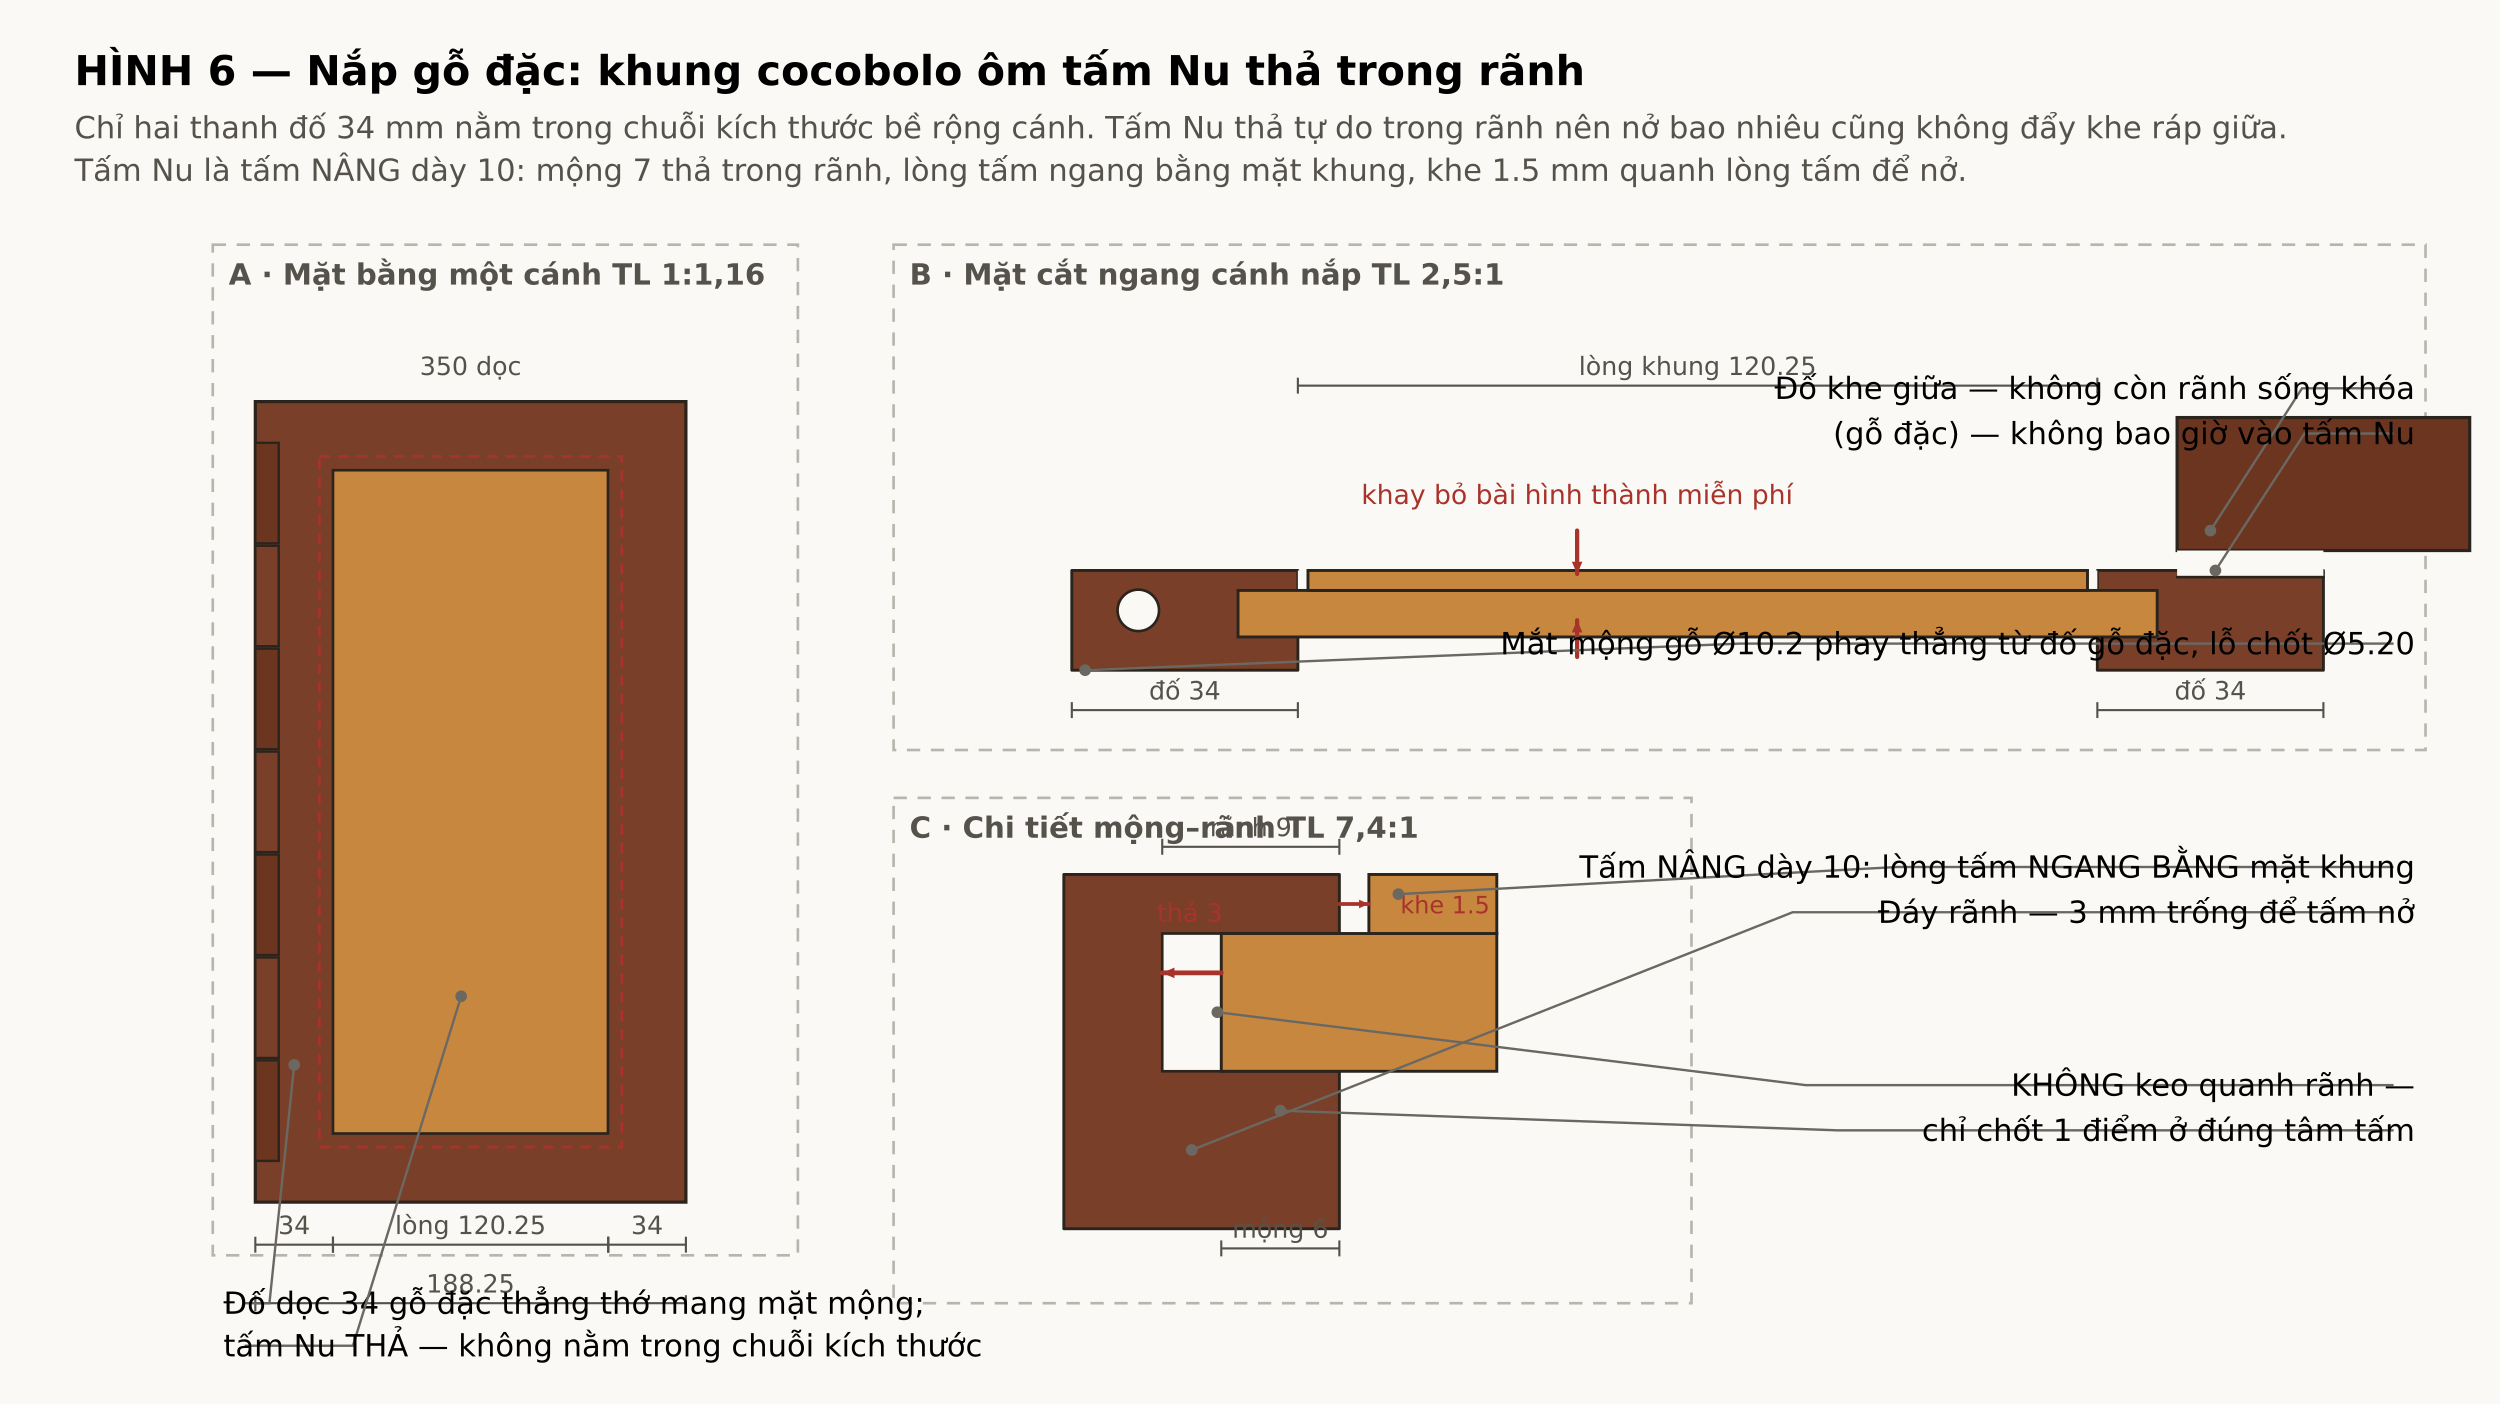
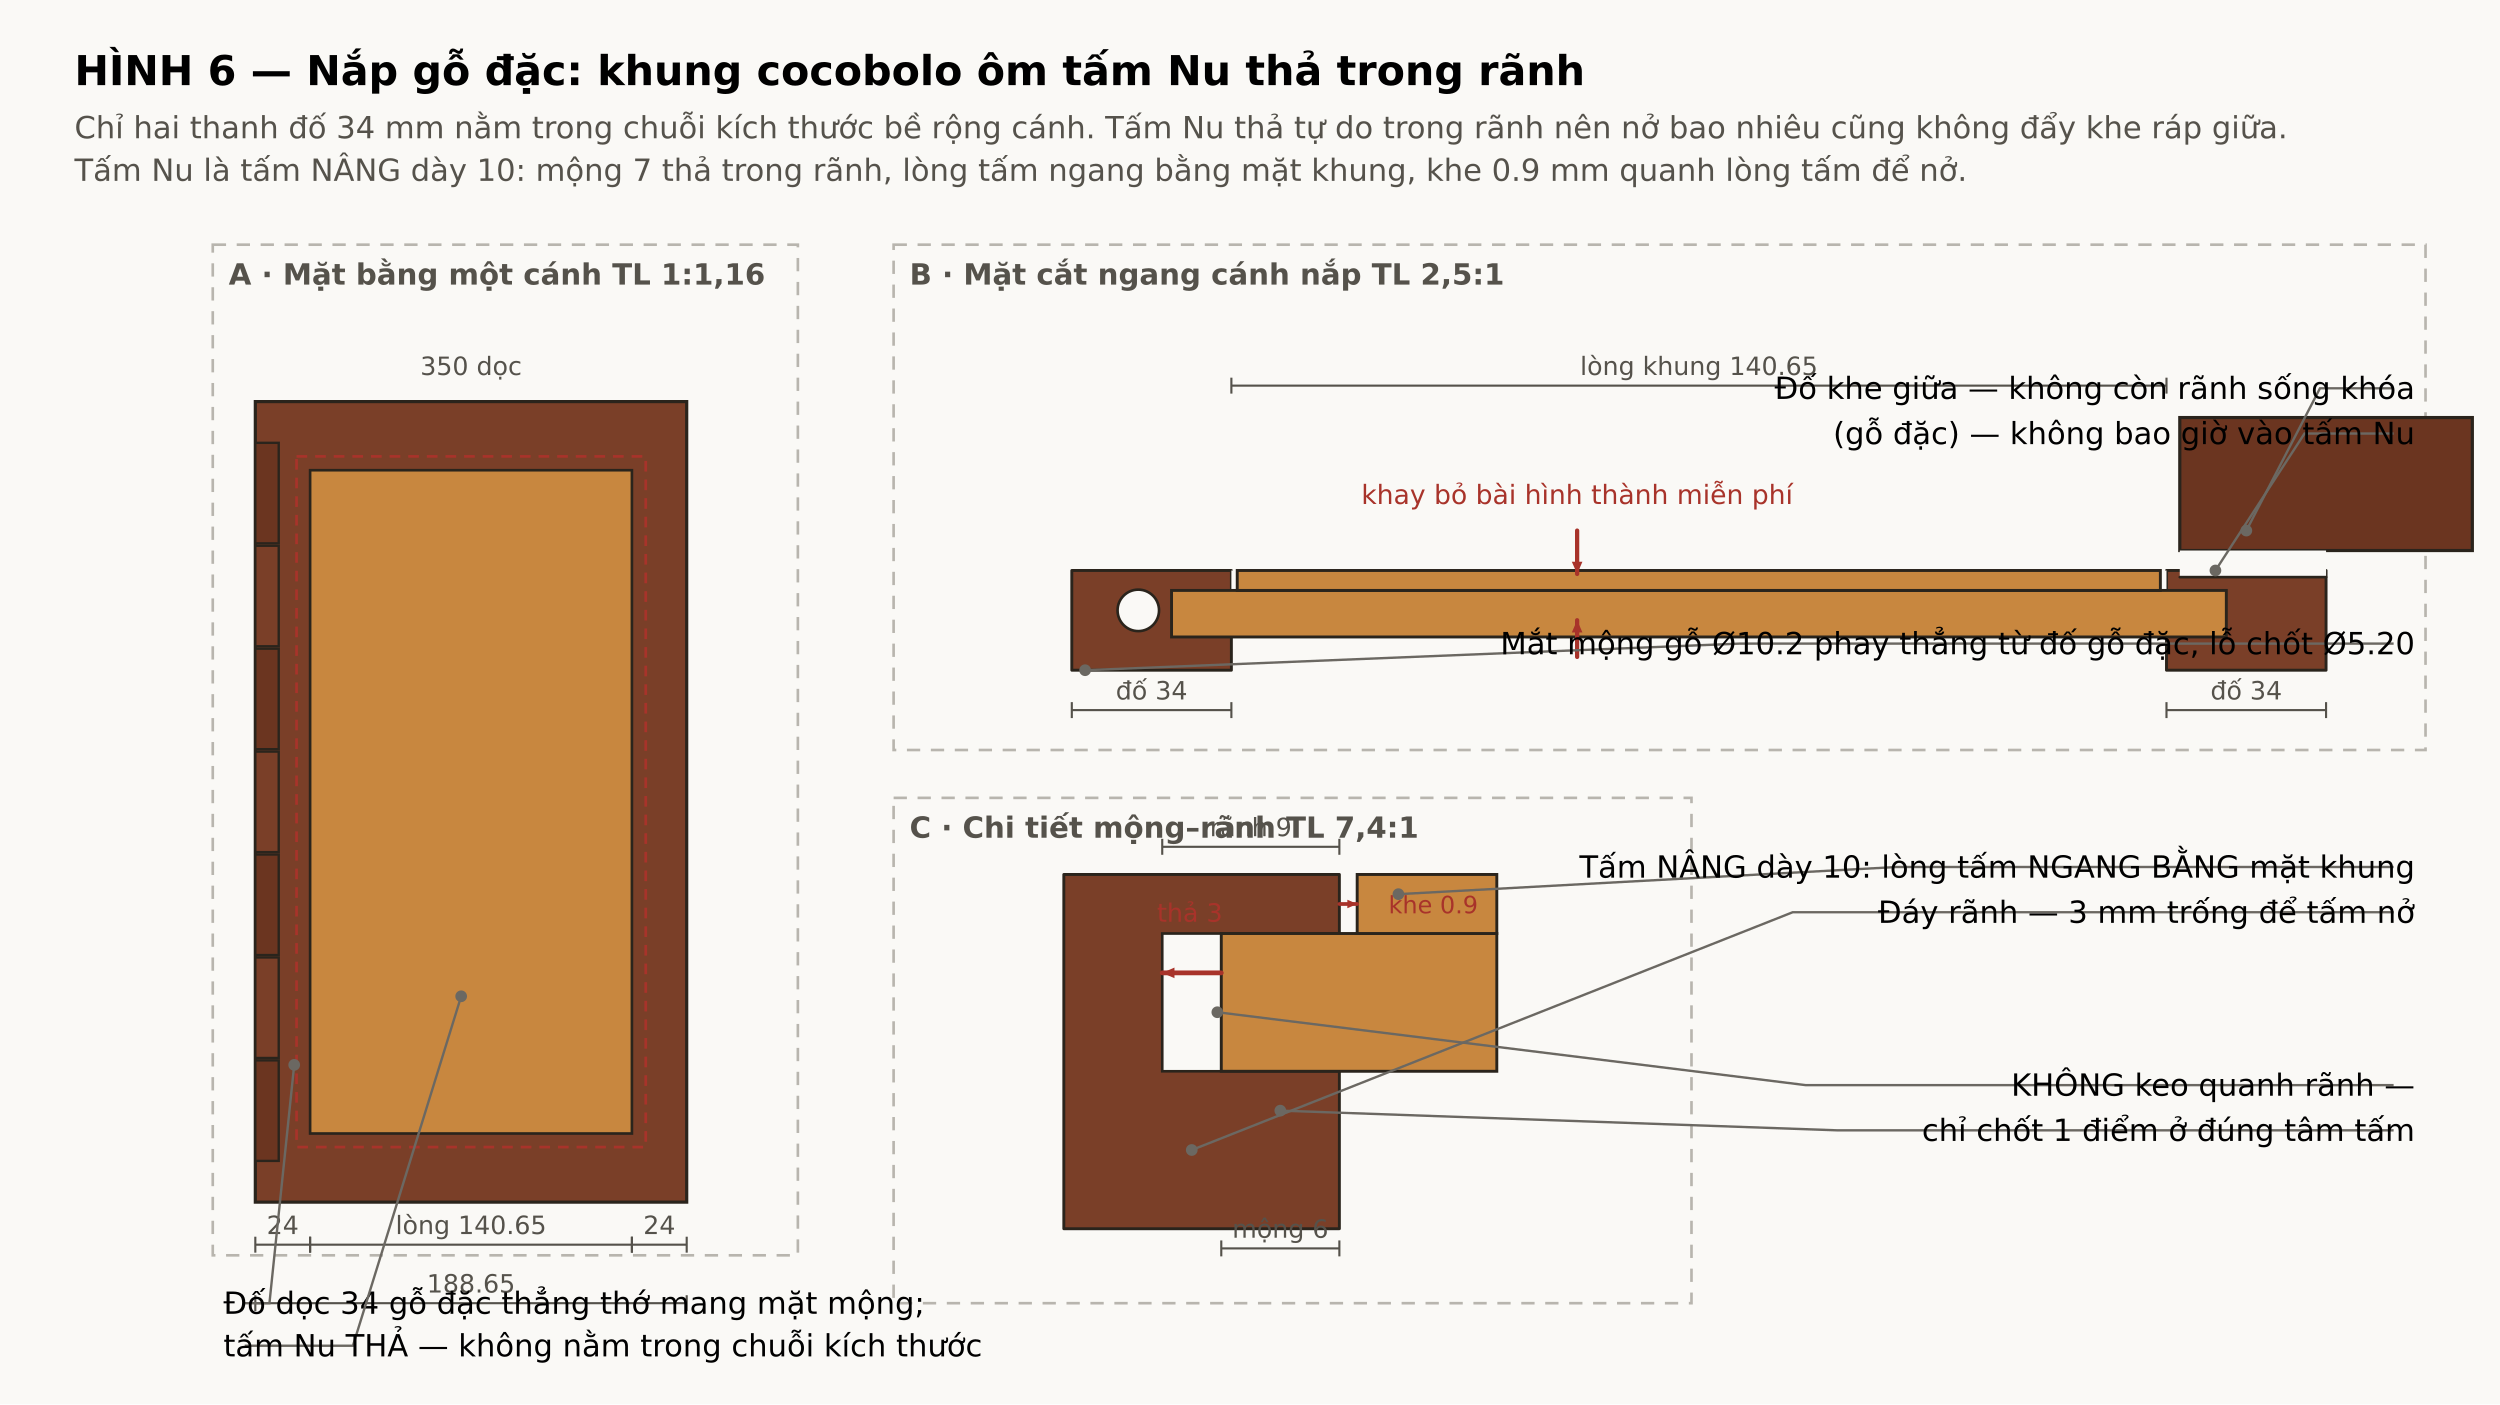
<svg xmlns="http://www.w3.org/2000/svg" width="940" height="528" viewBox="0 0 940 528" font-family="DejaVu Sans" font-size="11.5">
  <rect width="100%" height="100%" fill="#faf9f6" />
  <text x="28" y="32" font-size="15.5" font-weight="bold">HÌNH 6 — Nắp gỗ đặc: khung cocobolo ôm tấm Nu thả trong rãnh</text>
  <text x="28" y="52" fill="#55524b">Chỉ hai thanh đố 34 mm nằm trong chuỗi kích thước bề rộng cánh. Tấm Nu thả tự do trong rãnh nên nở bao nhiêu cũng không đẩy khe ráp giữa.</text>
-   <text x="28" y="68" fill="#55524b">Tấm Nu là tấm NÂNG dày 10: mộng 7 thả trong rãnh, lòng tấm ngang bằng mặt khung, khe 1.5 mm quanh lòng tấm để nở.</text>
+   <text x="28" y="68" fill="#55524b">Tấm Nu là tấm NÂNG dày 10: mộng 7 thả trong rãnh, lòng tấm ngang bằng mặt khung, khe 0.9 mm quanh lòng tấm để nở.</text>
  <rect x="80" y="92" width="220" height="380" fill="none" stroke="#b8b5ae" stroke-width="1" stroke-dasharray="5,4" />
  <text x="86" y="107" font-size="11" font-weight="bold" fill="#55524b">A · Mặt bằng một cánh  TL 1:1,16</text>
-   <rect x="96.0" y="151.0" width="161.9" height="301.0" fill="#7a3f28" stroke="#2a241c" stroke-width="1.2" />
-   <rect x="125.2" y="176.8" width="103.4" height="249.4" fill="#c8873f" stroke="#2a241c" stroke-width="1.0" />
-   <rect x="120.1" y="171.6" width="113.7" height="259.7" fill="none" stroke="#a8332a" stroke-width="1.0" stroke-dasharray="4,3" />
+   <rect x="96.0" y="151.0" width="162.2" height="301.0" fill="#7a3f28" stroke="#2a241c" stroke-width="1.2" />
+   <rect x="116.6" y="176.8" width="121.0" height="249.4" fill="#c8873f" stroke="#2a241c" stroke-width="1.0" />
+   <rect x="111.5" y="171.6" width="131.3" height="259.7" fill="none" stroke="#a8332a" stroke-width="1.0" stroke-dasharray="4,3" />
  <rect x="96.0" y="398.7" width="8.8" height="37.8" fill="#6b3520" stroke="#2a241c" stroke-width="0.9" />
  <rect x="96.0" y="360.0" width="8.8" height="37.8" fill="#7a3f28" stroke="#2a241c" stroke-width="0.9" />
  <rect x="96.0" y="321.3" width="8.8" height="37.8" fill="#6b3520" stroke="#2a241c" stroke-width="0.9" />
  <rect x="96.0" y="282.6" width="8.8" height="37.8" fill="#7a3f28" stroke="#2a241c" stroke-width="0.9" />
  <rect x="96.0" y="243.9" width="8.8" height="37.8" fill="#6b3520" stroke="#2a241c" stroke-width="0.9" />
  <rect x="96.0" y="205.2" width="8.8" height="37.8" fill="#7a3f28" stroke="#2a241c" stroke-width="0.9" />
  <rect x="96.0" y="166.5" width="8.8" height="37.8" fill="#6b3520" stroke="#2a241c" stroke-width="0.9" />
-   <line x1="96.0" y1="468.0" x2="125.2" y2="468.0" stroke="#55524b" stroke-width="0.8" />
+   <line x1="96.0" y1="468.0" x2="116.6" y2="468.0" stroke="#55524b" stroke-width="0.8" />
  <line x1="96.0" y1="465.0" x2="96.0" y2="471.0" stroke="#55524b" stroke-width="0.8" />
-   <line x1="125.2" y1="465.0" x2="125.2" y2="471.0" stroke="#55524b" stroke-width="0.8" />
-   <text x="110.6" y="464.0" text-anchor="middle" font-size="9.5" fill="#55524b">34</text>
-   <line x1="125.2" y1="468.0" x2="228.7" y2="468.0" stroke="#55524b" stroke-width="0.8" />
-   <line x1="125.2" y1="465.0" x2="125.2" y2="471.0" stroke="#55524b" stroke-width="0.8" />
-   <line x1="228.7" y1="465.0" x2="228.7" y2="471.0" stroke="#55524b" stroke-width="0.8" />
-   <text x="176.9" y="464.0" text-anchor="middle" font-size="9.5" fill="#55524b">lòng 120.25</text>
-   <line x1="228.7" y1="468.0" x2="257.9" y2="468.0" stroke="#55524b" stroke-width="0.8" />
-   <line x1="228.7" y1="465.0" x2="228.7" y2="471.0" stroke="#55524b" stroke-width="0.8" />
-   <line x1="257.9" y1="465.0" x2="257.9" y2="471.0" stroke="#55524b" stroke-width="0.8" />
-   <text x="243.3" y="464.0" text-anchor="middle" font-size="9.5" fill="#55524b">34</text>
-   <line x1="96.0" y1="490.0" x2="257.9" y2="490.0" stroke="#55524b" stroke-width="0.8" />
+   <line x1="116.6" y1="465.0" x2="116.6" y2="471.0" stroke="#55524b" stroke-width="0.8" />
+   <text x="106.3" y="464.0" text-anchor="middle" font-size="9.5" fill="#55524b">24</text>
+   <line x1="116.6" y1="468.0" x2="237.6" y2="468.0" stroke="#55524b" stroke-width="0.8" />
+   <line x1="116.6" y1="465.0" x2="116.6" y2="471.0" stroke="#55524b" stroke-width="0.8" />
+   <line x1="237.6" y1="465.0" x2="237.6" y2="471.0" stroke="#55524b" stroke-width="0.8" />
+   <text x="177.1" y="464.0" text-anchor="middle" font-size="9.5" fill="#55524b">lòng 140.65</text>
+   <line x1="237.6" y1="468.0" x2="258.2" y2="468.0" stroke="#55524b" stroke-width="0.8" />
+   <line x1="237.6" y1="465.0" x2="237.6" y2="471.0" stroke="#55524b" stroke-width="0.8" />
+   <line x1="258.2" y1="465.0" x2="258.2" y2="471.0" stroke="#55524b" stroke-width="0.8" />
+   <text x="247.9" y="464.0" text-anchor="middle" font-size="9.5" fill="#55524b">24</text>
+   <line x1="96.0" y1="490.0" x2="258.2" y2="490.0" stroke="#55524b" stroke-width="0.8" />
  <line x1="96.0" y1="487.0" x2="96.0" y2="493.0" stroke="#55524b" stroke-width="0.8" />
-   <line x1="257.9" y1="487.0" x2="257.9" y2="493.0" stroke="#55524b" stroke-width="0.8" />
-   <text x="176.9" y="486.0" text-anchor="middle" font-size="9.5" fill="#55524b">188.25</text>
-   <text x="176.947" y="141.0" text-anchor="middle" font-size="9.5" fill="#55524b">350 dọc</text>
+   <line x1="258.2" y1="487.0" x2="258.2" y2="493.0" stroke="#55524b" stroke-width="0.8" />
+   <text x="177.1" y="486.0" text-anchor="middle" font-size="9.5" fill="#55524b">188.65</text>
+   <text x="177.12" y="141.0" text-anchor="middle" font-size="9.5" fill="#55524b">350 dọc</text>
  <rect x="336" y="92" width="576" height="190" fill="none" stroke="#b8b5ae" stroke-width="1" stroke-dasharray="5,4" />
  <text x="342" y="107" font-size="11" font-weight="bold" fill="#55524b">B · Mặt cắt ngang cánh nắp  TL 2,5:1</text>
-   <polygon points="403.0,252.0 488.0,252.0 488.0,214.5 403.0,214.5" fill="#7a3f28" stroke="#2a241c" stroke-width="1.1" stroke-linejoin="round" />
-   <polygon points="788.6,252.0 873.6,252.0 873.6,214.5 788.6,214.5" fill="#7a3f28" stroke="#2a241c" stroke-width="1.1" stroke-linejoin="round" />
-   <polygon points="488.0,214.5 788.6,214.5 788.6,234.5 488.0,239.5" fill="#faf9f6" stroke="#faf9f6" stroke-width="0" stroke-linejoin="round" />
-   <rect x="465.5" y="222.0" width="345.6" height="17.5" fill="#c8873f" stroke="#2a241c" stroke-width="1.1" />
-   <rect x="491.8" y="214.5" width="293.1" height="7.5" fill="#c8873f" stroke="#2a241c" stroke-width="1.1" />
+   <polygon points="403.0,252.0 463.0,252.0 463.0,214.5 403.0,214.5" fill="#7a3f28" stroke="#2a241c" stroke-width="1.1" stroke-linejoin="round" />
+   <polygon points="814.6,252.0 874.6,252.0 874.6,214.5 814.6,214.5" fill="#7a3f28" stroke="#2a241c" stroke-width="1.1" stroke-linejoin="round" />
+   <polygon points="463.0,214.5 814.6,214.5 814.6,234.5 463.0,239.5" fill="#faf9f6" stroke="#faf9f6" stroke-width="0" stroke-linejoin="round" />
+   <rect x="440.5" y="222.0" width="396.6" height="17.5" fill="#c8873f" stroke="#2a241c" stroke-width="1.1" />
+   <rect x="465.2" y="214.5" width="347.1" height="7.5" fill="#c8873f" stroke="#2a241c" stroke-width="1.1" />
  <circle cx="428.0" cy="229.5" r="7.8" fill="#faf9f6" stroke="#2a241c" stroke-width="1" />
-   <rect x="818.6" y="157.0" width="110.0" height="50.0" fill="#6b3520" stroke="#2a241c" stroke-width="1.2" />
-   <rect x="818.6" y="207.0" width="55.0" height="10.0" fill="#faf9f6" stroke="#faf9f6" stroke-width="0" />
-   <polygon points="818.6,217.0 873.6,217.0" fill="none" stroke="#2a241c" stroke-width="1.0" stroke-linejoin="round" />
-   <line x1="488.0" y1="145.0" x2="788.6" y2="145.0" stroke="#55524b" stroke-width="0.8" />
-   <line x1="488.0" y1="142.0" x2="488.0" y2="148.0" stroke="#55524b" stroke-width="0.8" />
-   <line x1="788.6" y1="142.0" x2="788.6" y2="148.0" stroke="#55524b" stroke-width="0.8" />
-   <text x="638.3" y="141.0" text-anchor="middle" font-size="9.5" fill="#55524b">lòng khung 120.25</text>
-   <line x1="403.0" y1="267.0" x2="488.0" y2="267.0" stroke="#55524b" stroke-width="0.8" />
+   <rect x="819.6" y="157.0" width="110.0" height="50.0" fill="#6b3520" stroke="#2a241c" stroke-width="1.2" />
+   <rect x="819.6" y="207.0" width="55.0" height="10.0" fill="#faf9f6" stroke="#faf9f6" stroke-width="0" />
+   <polygon points="819.6,217.0 874.6,217.0" fill="none" stroke="#2a241c" stroke-width="1.0" stroke-linejoin="round" />
+   <line x1="463.0" y1="145.0" x2="814.6" y2="145.0" stroke="#55524b" stroke-width="0.8" />
+   <line x1="463.0" y1="142.0" x2="463.0" y2="148.0" stroke="#55524b" stroke-width="0.8" />
+   <line x1="814.6" y1="142.0" x2="814.6" y2="148.0" stroke="#55524b" stroke-width="0.8" />
+   <text x="638.8" y="141.0" text-anchor="middle" font-size="9.5" fill="#55524b">lòng khung 140.65</text>
+   <line x1="403.0" y1="267.0" x2="463.0" y2="267.0" stroke="#55524b" stroke-width="0.8" />
  <line x1="403.0" y1="264.0" x2="403.0" y2="270.0" stroke="#55524b" stroke-width="0.8" />
-   <line x1="488.0" y1="264.0" x2="488.0" y2="270.0" stroke="#55524b" stroke-width="0.8" />
-   <text x="445.5" y="263.0" text-anchor="middle" font-size="9.5" fill="#55524b">đố 34</text>
-   <line x1="788.6" y1="267.0" x2="873.6" y2="267.0" stroke="#55524b" stroke-width="0.8" />
-   <line x1="788.6" y1="264.0" x2="788.6" y2="270.0" stroke="#55524b" stroke-width="0.8" />
-   <line x1="873.6" y1="264.0" x2="873.6" y2="270.0" stroke="#55524b" stroke-width="0.8" />
-   <text x="831.1" y="263.0" text-anchor="middle" font-size="9.5" fill="#55524b">đố 34</text>
+   <line x1="463.0" y1="264.0" x2="463.0" y2="270.0" stroke="#55524b" stroke-width="0.8" />
+   <text x="433.0" y="263.0" text-anchor="middle" font-size="9.5" fill="#55524b">đố 34</text>
+   <line x1="814.6" y1="267.0" x2="874.6" y2="267.0" stroke="#55524b" stroke-width="0.8" />
+   <line x1="814.6" y1="264.0" x2="814.6" y2="270.0" stroke="#55524b" stroke-width="0.8" />
+   <line x1="874.6" y1="264.0" x2="874.6" y2="270.0" stroke="#55524b" stroke-width="0.8" />
+   <text x="844.6" y="263.0" text-anchor="middle" font-size="9.5" fill="#55524b">đố 34</text>
  <line x1="593.0" y1="199.5" x2="593.0" y2="215.8" stroke="#a8332a" stroke-width="1.6" stroke-linecap="round" />
  <polygon points="593.0,215.8 591.0,211.2 595.0,211.2" fill="#a8332a" />
  <line x1="593.0" y1="247.0" x2="593.0" y2="233.2" stroke="#a8332a" stroke-width="1.6" stroke-linecap="round" />
  <polygon points="593.0,233.2 595.0,237.8 591.0,237.8" fill="#a8332a" />
  <text x="593.0" y="189.5" text-anchor="middle" font-size="10" fill="#a8332a">khay bỏ bài hình thành miễn phí</text>
  <rect x="336" y="300" width="300" height="190" fill="none" stroke="#b8b5ae" stroke-width="1" stroke-dasharray="5,4" />
  <text x="342" y="315" font-size="11" font-weight="bold" fill="#55524b">C · Chi tiết mộng–rãnh  TL 7,4:1</text>
  <polygon points="400.0,462.0 503.6,462.0 503.6,328.8 400.0,328.8" fill="#7a3f28" stroke="#2a241c" stroke-width="1.1" stroke-linejoin="round" />
  <rect x="437.0" y="351.0" width="66.6" height="51.8" fill="#faf9f6" stroke="#2a241c" stroke-width="1.0" />
  <rect x="459.2" y="351.0" width="103.6" height="51.8" fill="#c8873f" stroke="#2a241c" stroke-width="1.1" />
-   <rect x="514.7" y="328.8" width="48.1" height="22.2" fill="#c8873f" stroke="#2a241c" stroke-width="1.1" />
+   <rect x="510.3" y="328.8" width="52.5" height="22.2" fill="#c8873f" stroke="#2a241c" stroke-width="1.1" />
  <line x1="437.0" y1="318.4" x2="503.6" y2="318.4" stroke="#55524b" stroke-width="0.8" />
  <line x1="437.0" y1="315.4" x2="437.0" y2="321.4" stroke="#55524b" stroke-width="0.8" />
  <line x1="503.6" y1="315.4" x2="503.6" y2="321.4" stroke="#55524b" stroke-width="0.8" />
  <text x="470.3" y="314.4" text-anchor="middle" font-size="9.5" fill="#55524b">rãnh 9</text>
-   <line x1="503.6" y1="339.9" x2="514.7" y2="339.9" stroke="#a8332a" stroke-width="1.4" stroke-linecap="round" />
-   <polygon points="514.7,339.9 511.0,341.5 511.0,338.3" fill="#a8332a" />
-   <text x="526.54" y="343.4" font-size="9" fill="#a8332a">khe 1.5</text>
+   <line x1="503.6" y1="339.9" x2="510.3" y2="339.9" stroke="#a8332a" stroke-width="1.4" stroke-linecap="round" />
+   <polygon points="510.3,339.9 506.6,341.5 506.6,338.3" fill="#a8332a" />
+   <text x="522.1" y="343.4" font-size="9" fill="#a8332a">khe 0.9</text>
  <line x1="459.2" y1="469.4" x2="503.6" y2="469.4" stroke="#55524b" stroke-width="0.8" />
  <line x1="459.2" y1="466.4" x2="459.2" y2="472.4" stroke="#55524b" stroke-width="0.8" />
  <line x1="503.6" y1="466.4" x2="503.6" y2="472.4" stroke="#55524b" stroke-width="0.8" />
  <text x="481.4" y="465.4" text-anchor="middle" font-size="9.5" fill="#55524b">mộng 6</text>
  <line x1="459.2" y1="365.8" x2="437.0" y2="365.8" stroke="#a8332a" stroke-width="1.8" stroke-linecap="round" />
  <polygon points="437.0,365.8 441.6,363.8 441.6,367.8" fill="#a8332a" />
  <text x="447.36" y="346.56" text-anchor="middle" font-size="9.5" fill="#a8332a">thả 3</text>
  <polyline points="900,326 712.9,326 525.8,336.2" fill="none" stroke="#6b6862" stroke-width="0.9" />
  <circle cx="525.8" cy="336.2" r="2.2" fill="#6b6862" />
  <text x="908" y="330" text-anchor="end">Tấm NÂNG dày 10: lòng tấm NGANG BẰNG mặt khung</text>
  <polyline points="900,343 674.05,343 448.1,432.4" fill="none" stroke="#6b6862" stroke-width="0.9" />
  <circle cx="448.1" cy="432.4" r="2.2" fill="#6b6862" />
  <text x="908" y="347" text-anchor="end">Đáy rãnh — 3 mm trống để tấm nở</text>
  <polyline points="900,408 678.86,408 457.72,380.6" fill="none" stroke="#6b6862" stroke-width="0.9" />
  <circle cx="457.72" cy="380.6" r="2.2" fill="#6b6862" />
  <text x="908" y="412" text-anchor="end">KHÔNG keo quanh rãnh —</text>
  <polyline points="900,425 690.7,425 481.4,417.6" fill="none" stroke="#6b6862" stroke-width="0.9" />
  <circle cx="481.4" cy="417.6" r="2.2" fill="#6b6862" />
  <text x="908" y="429" text-anchor="end">chỉ chốt 1 điểm ở đúng tâm tấm</text>
  <polyline points="92,490 101.31,490 110.62,400.4" fill="none" stroke="#6b6862" stroke-width="0.9" />
  <circle cx="110.62" cy="400.4" r="2.2" fill="#6b6862" />
  <text x="84" y="494" text-anchor="start">Đố dọc 34 gỗ đặc thẳng thớ mang mặt mộng;</text>
  <polyline points="92,506 132.7,506 173.4,374.6" fill="none" stroke="#6b6862" stroke-width="0.9" />
  <circle cx="173.4" cy="374.6" r="2.2" fill="#6b6862" />
  <text x="84" y="510" text-anchor="start">tấm Nu THẢ — không nằm trong chuỗi kích thước</text>
-   <polyline points="900,146 865.562,146 831.125,199.5" fill="none" stroke="#6b6862" stroke-width="0.9" />
-   <circle cx="831.125" cy="199.5" r="2.2" fill="#6b6862" />
+   <polyline points="900,146 872.312,146 844.625,199.5" fill="none" stroke="#6b6862" stroke-width="0.9" />
+   <circle cx="844.625" cy="199.5" r="2.2" fill="#6b6862" />
  <text x="908" y="150" text-anchor="end">Đố khe giữa — không còn rãnh sống khóa</text>
  <polyline points="900,163 866.5,163 833.0,214.5" fill="none" stroke="#6b6862" stroke-width="0.9" />
  <circle cx="833.0" cy="214.5" r="2.2" fill="#6b6862" />
  <text x="908" y="167" text-anchor="end">(gỗ đặc) — không bao giờ vào tấm Nu</text>
  <polyline points="900,242 654.0,242 408.0,252.0" fill="none" stroke="#6b6862" stroke-width="0.9" />
  <circle cx="408.0" cy="252.0" r="2.2" fill="#6b6862" />
  <text x="908" y="246" text-anchor="end">Mắt mộng gỗ Ø10.2 phay thẳng từ đố gỗ đặc, lỗ chốt Ø5.20</text>
</svg>
